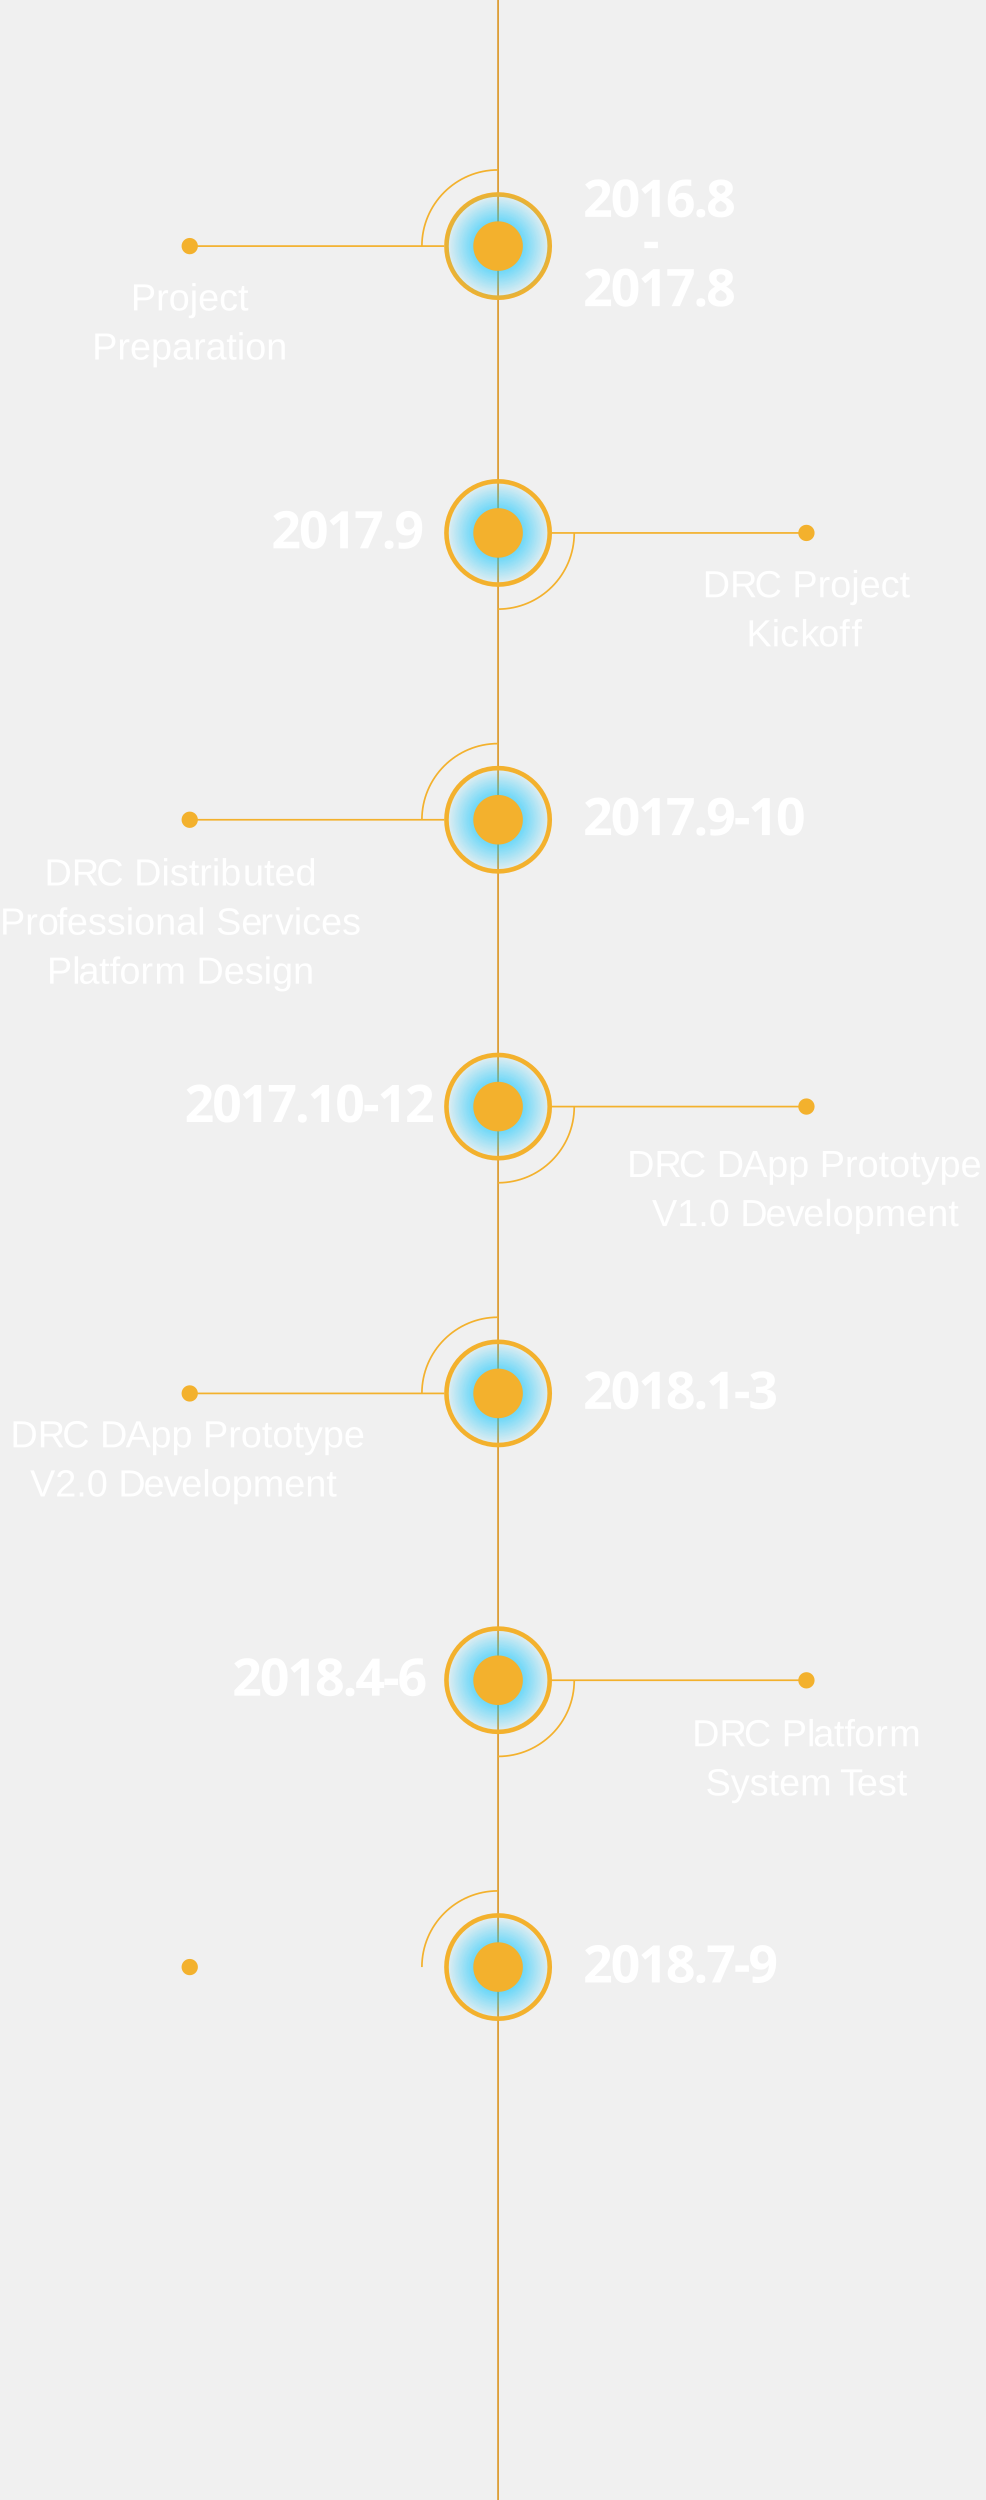
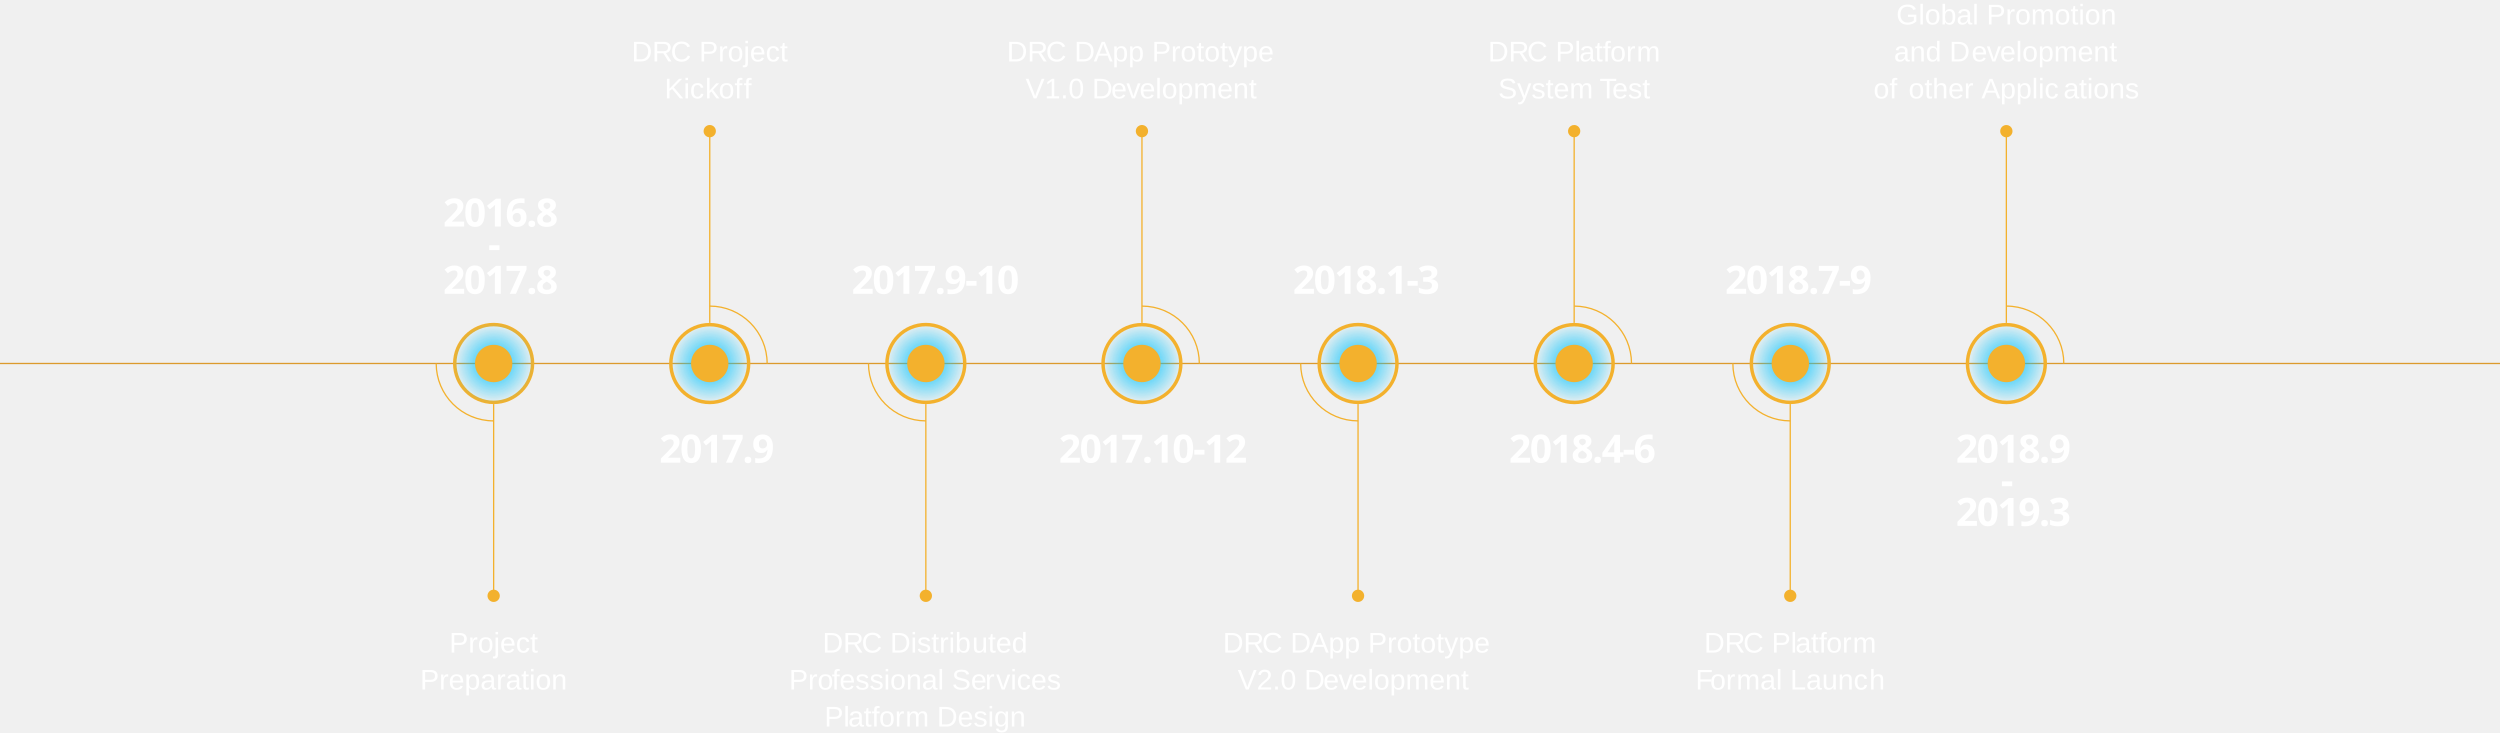
- <svg xmlns="http://www.w3.org/2000/svg" xmlns:xlink="http://www.w3.org/1999/xlink" viewBox="0 0 570.37 1446.56">
+ <svg xmlns="http://www.w3.org/2000/svg" xmlns:xlink="http://www.w3.org/1999/xlink" viewBox="0 0 1920 562.6">
  <defs>
-     <style>.cls-1{font-size:30px;font-family:Helvetica-Condensed-Bold, Helvetica Condensed;font-weight:700;letter-spacing:-0.04em;}.cls-1,.cls-12{fill:#fff;}.cls-11,.cls-2{fill:none;stroke-miterlimit:10;}.cls-2{stroke:#dc9a2d;}.cls-3{fill:#f3b12d;}.cls-4{fill:url(#未命名的渐变_54);}.cls-5{fill:url(#未命名的渐变_54-2);}.cls-6{fill:url(#未命名的渐变_54-3);}.cls-7{fill:url(#未命名的渐变_54-4);}.cls-8{fill:url(#未命名的渐变_54-5);}.cls-9{fill:url(#未命名的渐变_54-6);}.cls-10{fill:url(#未命名的渐变_54-7);}.cls-11{stroke:#f3b12d;}.cls-12{font-size:21.88px;font-family:ArialMT-Light, Arial;}.cls-13{letter-spacing:-0.01em;}.cls-14{letter-spacing:-0.02em;}.cls-15{letter-spacing:-0.02em;}.cls-16{letter-spacing:-0.03em;}.cls-17{letter-spacing:0.05em;}.cls-18{letter-spacing:0.12em;}.cls-19{letter-spacing:-0.01em;}.cls-20{letter-spacing:0em;}.cls-21{letter-spacing:0.05em;}.cls-22{letter-spacing:-0.02em;}.cls-23{letter-spacing:0.04em;}.cls-24{letter-spacing:-0.05em;}.cls-25{letter-spacing:-0.02em;}.cls-26{letter-spacing:-0.04em;}.cls-27{letter-spacing:-0.02em;}.cls-28{letter-spacing:-0.11em;}</style>
-     <radialGradient id="未命名的渐变_54" cx="-1066.96" cy="6387.07" r="31.21" gradientTransform="translate(6675.27 1209.37) rotate(90)" gradientUnits="userSpaceOnUse">
+     <style>.cls-1{font-size:30px;font-family:Helvetica-Condensed-Bold, Helvetica Condensed;font-weight:700;letter-spacing:-0.04em;}.cls-1,.cls-13{fill:#fff;}.cls-12,.cls-2{fill:none;stroke-miterlimit:10;}.cls-2{stroke:#dc9a2d;}.cls-3{fill:#f3b12d;}.cls-4{fill:url(#未命名的渐变_460);}.cls-5{fill:url(#未命名的渐变_460-2);}.cls-6{fill:url(#未命名的渐变_460-3);}.cls-7{fill:url(#未命名的渐变_460-4);}.cls-8{fill:url(#未命名的渐变_460-5);}.cls-9{fill:url(#未命名的渐变_460-6);}.cls-10{fill:url(#未命名的渐变_460-7);}.cls-11{fill:url(#未命名的渐变_460-8);}.cls-12{stroke:#f3b12d;}.cls-13{font-size:21.88px;font-family:ArialMT-Light, Arial;}.cls-14{letter-spacing:-0.01em;}.cls-15{letter-spacing:-0.02em;}.cls-16{letter-spacing:-0.02em;}.cls-17{letter-spacing:-0.03em;}.cls-18{letter-spacing:0.05em;}.cls-19{letter-spacing:0.12em;}.cls-20{letter-spacing:-0.01em;}.cls-21{letter-spacing:0em;}.cls-22{letter-spacing:0.05em;}.cls-23{letter-spacing:-0.02em;}.cls-24{letter-spacing:0.04em;}.cls-25{letter-spacing:-0.05em;}.cls-26{letter-spacing:-0.02em;}.cls-27{letter-spacing:-0.04em;}.cls-28{letter-spacing:-0.05em;}.cls-29{letter-spacing:0.04em;}.cls-30{letter-spacing:-0.01em;}.cls-31{letter-spacing:-0.02em;}.cls-32{letter-spacing:-0.11em;}.cls-33{letter-spacing:0em;}</style>
+     <radialGradient id="未命名的渐变_460" cx="379.12" cy="279.16" r="31.21" gradientUnits="userSpaceOnUse">
      <stop offset="0" stop-color="#00c3ff" />
      <stop offset="1" stop-color="#00c3ff" stop-opacity="0" />
    </radialGradient>
-     <radialGradient id="未命名的渐变_54-2" cx="-901" cy="6387.07" r="31.21" xlink:href="#未命名的渐变_54" />
-     <radialGradient id="未命名的渐变_54-3" cx="-735.03" cy="6387.07" r="31.21" xlink:href="#未命名的渐变_54" />
-     <radialGradient id="未命名的渐变_54-4" cx="-569.07" cy="6387.07" r="31.21" xlink:href="#未命名的渐变_54" />
-     <radialGradient id="未命名的渐变_54-5" cx="-403.1" cy="6387.07" r="31.21" xlink:href="#未命名的渐变_54" />
-     <radialGradient id="未命名的渐变_54-6" cx="-237.14" cy="6387.07" r="31.21" xlink:href="#未命名的渐变_54" />
-     <radialGradient id="未命名的渐变_54-7" cx="-70.44" cy="6387.07" r="31.21" xlink:href="#未命名的渐变_54" />
+     <radialGradient id="未命名的渐变_460-2" cx="545.09" cy="279.16" r="31.21" xlink:href="#未命名的渐变_460" />
+     <radialGradient id="未命名的渐变_460-3" cx="711.05" cy="279.16" r="31.21" xlink:href="#未命名的渐变_460" />
+     <radialGradient id="未命名的渐变_460-4" cx="877.02" cy="279.16" r="31.21" xlink:href="#未命名的渐变_460" />
+     <radialGradient id="未命名的渐变_460-5" cx="1042.98" cy="279.16" r="31.21" xlink:href="#未命名的渐变_460" />
+     <radialGradient id="未命名的渐变_460-6" cx="1208.95" cy="279.16" r="31.21" xlink:href="#未命名的渐变_460" />
+     <radialGradient id="未命名的渐变_460-7" cx="1375.65" cy="279.16" r="31.21" xlink:href="#未命名的渐变_460" />
+     <radialGradient id="未命名的渐变_460-8" cx="1541.59" cy="279.16" r="31.21" xlink:href="#未命名的渐变_460" />
  </defs>
  <g id="图层_2" data-name="图层 2">
    <g id="图层_1-2" data-name="图层 1">
      <g id="_编组_" data-name="&lt;编组&gt;">
-         <text class="cls-1" transform="translate(337.41 125.49)">2016.8<tspan x="34.5" y="24.28">-</tspan>
+         <text class="cls-1" transform="translate(340.3 173.98)">2016.8<tspan x="34.5" y="24.28">-</tspan>
          <tspan x="0" y="51.65">2017.8</tspan>
        </text>
      </g>
      <g id="_编组_2" data-name="&lt;编组&gt;">
-         <text class="cls-1" transform="translate(157.02 317.29)">2017.9</text>
-       </g>
-       <line id="_路径_" data-name="&lt;路径&gt;" class="cls-2" x1="288.2" x2="288.2" y2="1446.56" />
+         <text class="cls-1" transform="translate(506.32 355.33)">2017.9</text>
+       </g>
+       <line id="_路径_" data-name="&lt;路径&gt;" class="cls-2" y1="279.16" x2="1920" y2="279.16" />
      <g id="_编组_3" data-name="&lt;编组&gt;">
-         <path id="_复合路径_" data-name="&lt;复合路径&gt;" class="cls-3" d="M257,142.4a31.21,31.21,0,1,1,31.21,31.21A31.24,31.24,0,0,1,257,142.4Zm59.75,0a28.54,28.54,0,1,0-28.54,28.54A28.57,28.57,0,0,0,316.74,142.4Z" />
+         <path id="_复合路径_" data-name="&lt;复合路径&gt;" class="cls-3" d="M379.12,310.36a31.21,31.21,0,1,1,31.21-31.2A31.23,31.23,0,0,1,379.12,310.36Zm0-59.74a28.54,28.54,0,1,0,28.54,28.54A28.57,28.57,0,0,0,379.12,250.62Z" />
      </g>
      <g id="_编组_4" data-name="&lt;编组&gt;">
-         <path id="_复合路径_2" data-name="&lt;复合路径&gt;" class="cls-4" d="M257,142.4a31.21,31.21,0,1,1,31.21,31.21A31.24,31.24,0,0,1,257,142.4Z" />
+         <path id="_复合路径_2" data-name="&lt;复合路径&gt;" class="cls-4" d="M379.12,310.36a31.21,31.21,0,1,1,31.21-31.2A31.23,31.23,0,0,1,379.12,310.36Z" />
      </g>
      <g id="_编组_5" data-name="&lt;编组&gt;">
-         <path id="_复合路径_3" data-name="&lt;复合路径&gt;" class="cls-5" d="M257,308.37a31.21,31.21,0,1,1,31.21,31.2A31.24,31.24,0,0,1,257,308.37Z" />
+         <path id="_复合路径_3" data-name="&lt;复合路径&gt;" class="cls-5" d="M545.09,310.36a31.21,31.21,0,1,1,31.2-31.2A31.24,31.24,0,0,1,545.09,310.36Z" />
      </g>
      <g id="_编组_6" data-name="&lt;编组&gt;">
-         <path id="_复合路径_4" data-name="&lt;复合路径&gt;" class="cls-6" d="M257,474.33a31.21,31.21,0,1,1,31.21,31.21A31.24,31.24,0,0,1,257,474.33Z" />
+         <path id="_复合路径_4" data-name="&lt;复合路径&gt;" class="cls-6" d="M711.05,310.36a31.21,31.21,0,1,1,31.21-31.2A31.23,31.23,0,0,1,711.05,310.36Z" />
      </g>
      <g id="_编组_7" data-name="&lt;编组&gt;">
-         <path id="_复合路径_5" data-name="&lt;复合路径&gt;" class="cls-7" d="M257,640.3a31.21,31.21,0,1,1,31.21,31.2A31.24,31.24,0,0,1,257,640.3Z" />
+         <path id="_复合路径_5" data-name="&lt;复合路径&gt;" class="cls-7" d="M877,310.36a31.21,31.21,0,1,1,31.2-31.2A31.24,31.24,0,0,1,877,310.36Z" />
      </g>
      <g id="_编组_8" data-name="&lt;编组&gt;">
-         <path id="_复合路径_6" data-name="&lt;复合路径&gt;" class="cls-8" d="M257,806.26a31.21,31.21,0,1,1,31.21,31.21A31.24,31.24,0,0,1,257,806.26Z" />
+         <path id="_复合路径_6" data-name="&lt;复合路径&gt;" class="cls-8" d="M1043,310.36a31.21,31.21,0,1,1,31.21-31.2A31.23,31.23,0,0,1,1043,310.36Z" />
      </g>
      <g id="_编组_9" data-name="&lt;编组&gt;">
-         <path id="_复合路径_7" data-name="&lt;复合路径&gt;" class="cls-9" d="M257,972.23a31.21,31.21,0,1,1,31.21,31.2A31.24,31.24,0,0,1,257,972.23Z" />
+         <path id="_复合路径_7" data-name="&lt;复合路径&gt;" class="cls-9" d="M1209,310.36a31.21,31.21,0,1,1,31.2-31.2A31.24,31.24,0,0,1,1209,310.36Z" />
      </g>
      <g id="_编组_10" data-name="&lt;编组&gt;">
-         <path id="_复合路径_8" data-name="&lt;复合路径&gt;" class="cls-10" d="M257,1138.93a31.21,31.21,0,1,1,31.21,31.2A31.24,31.24,0,0,1,257,1138.93Z" />
-       </g>
-       <path id="_路径_2" data-name="&lt;路径&gt;" class="cls-11" d="M244.12,142.4A44.08,44.08,0,0,1,288.2,98.33" />
-       <path id="_路径_3" data-name="&lt;路径&gt;" class="cls-11" d="M332.28,308.37a44.09,44.09,0,0,1-44.08,44.08" />
-       <path id="_路径_4" data-name="&lt;路径&gt;" class="cls-11" d="M332.28,640.3a44.09,44.09,0,0,1-44.08,44.08" />
-       <path id="_路径_5" data-name="&lt;路径&gt;" class="cls-11" d="M332.28,972.23a44.09,44.09,0,0,1-44.08,44.08" />
-       <line id="_路径_6" data-name="&lt;路径&gt;" class="cls-11" x1="257.02" y1="142.4" x2="109.78" y2="142.4" />
-       <circle id="_路径_7" data-name="&lt;路径&gt;" class="cls-3" cx="288.2" cy="142.4" r="14.35" />
-       <circle id="_路径_8" data-name="&lt;路径&gt;" class="cls-3" cx="288.2" cy="474.33" r="14.35" />
+         <path id="_复合路径_8" data-name="&lt;复合路径&gt;" class="cls-10" d="M1375.65,310.36a31.21,31.21,0,1,1,31.2-31.2A31.24,31.24,0,0,1,1375.65,310.36Z" />
+       </g>
      <g id="_编组_11" data-name="&lt;编组&gt;">
-         <path id="_复合路径_9" data-name="&lt;复合路径&gt;" class="cls-3" d="M257,474.33a31.21,31.21,0,1,1,31.21,31.21A31.24,31.24,0,0,1,257,474.33Zm59.75,0a28.54,28.54,0,1,0-28.54,28.54A28.57,28.57,0,0,0,316.74,474.33Z" />
-       </g>
-       <path id="_路径_9" data-name="&lt;路径&gt;" class="cls-11" d="M244.12,474.33a44.08,44.08,0,0,1,44.08-44.07" />
-       <line id="_路径_10" data-name="&lt;路径&gt;" class="cls-11" x1="257.02" y1="474.33" x2="109.78" y2="474.33" />
-       <circle id="_路径_11" data-name="&lt;路径&gt;" class="cls-3" cx="288.2" cy="972.23" r="14.35" />
+         <path id="_复合路径_9" data-name="&lt;复合路径&gt;" class="cls-11" d="M1541.59,310.36a31.21,31.21,0,1,1,31.21-31.2A31.23,31.23,0,0,1,1541.59,310.36Z" />
+       </g>
+       <path id="_路径_2" data-name="&lt;路径&gt;" class="cls-12" d="M379.12,323.24A44.09,44.09,0,0,1,335,279.16" />
+       <path id="_路径_3" data-name="&lt;路径&gt;" class="cls-12" d="M545.09,235.08a44.08,44.08,0,0,1,44.07,44.08" />
+       <path id="_路径_4" data-name="&lt;路径&gt;" class="cls-12" d="M877,235.08a44.09,44.09,0,0,1,44.08,44.08" />
+       <path id="_路径_5" data-name="&lt;路径&gt;" class="cls-12" d="M1209,235.08A44.09,44.09,0,0,1,1253,279.16" />
+       <path id="_路径_6" data-name="&lt;路径&gt;" class="cls-12" d="M1540.88,235.08A44.09,44.09,0,0,1,1585,279.16" />
+       <line id="_路径_7" data-name="&lt;路径&gt;" class="cls-12" x1="379.12" y1="310.34" x2="379.12" y2="457.58" />
+       <circle id="_路径_8" data-name="&lt;路径&gt;" class="cls-3" cx="379.12" cy="279.16" r="14.35" transform="translate(42.84 608.67) rotate(-80.78)" />
+       <circle id="_路径_9" data-name="&lt;路径&gt;" class="cls-3" cx="1540.88" cy="279.16" r="14.35" transform="translate(10.46 610.92) rotate(-22.5)" />
      <g id="_编组_12" data-name="&lt;编组&gt;">
-         <path id="_复合路径_10" data-name="&lt;复合路径&gt;" class="cls-3" d="M319.41,972.23A31.21,31.21,0,1,1,288.2,941,31.24,31.24,0,0,1,319.41,972.23Zm-59.75,0a28.54,28.54,0,1,0,28.54-28.54A28.57,28.57,0,0,0,259.66,972.23Z" />
-       </g>
-       <line id="_路径_12" data-name="&lt;路径&gt;" class="cls-11" x1="319.38" y1="972.23" x2="466.62" y2="972.23" />
-       <circle id="_路径_13" data-name="&lt;路径&gt;" class="cls-3" cx="288.2" cy="806.26" r="14.35" />
+         <path id="_复合路径_10" data-name="&lt;复合路径&gt;" class="cls-3" d="M1540.88,248a31.21,31.21,0,1,1-31.21,31.21A31.24,31.24,0,0,1,1540.88,248Zm0,59.75a28.54,28.54,0,1,0-28.54-28.54A28.58,28.58,0,0,0,1540.88,307.7Z" />
+       </g>
+       <line id="_路径_10" data-name="&lt;路径&gt;" class="cls-12" x1="1540.88" y1="247.98" x2="1540.88" y2="100.74" />
+       <circle id="_路径_11" data-name="&lt;路径&gt;" class="cls-3" cx="711.05" cy="279.16" r="14.35" transform="translate(321.6 936.31) rotate(-80.78)" />
      <g id="_编组_13" data-name="&lt;编组&gt;">
-         <path id="_复合路径_11" data-name="&lt;复合路径&gt;" class="cls-3" d="M257,806.26a31.21,31.21,0,1,1,31.21,31.21A31.24,31.24,0,0,1,257,806.26Zm59.75,0A28.54,28.54,0,1,0,288.2,834.8,28.57,28.57,0,0,0,316.74,806.26Z" />
-       </g>
-       <path id="_路径_14" data-name="&lt;路径&gt;" class="cls-11" d="M244.12,806.26a44.08,44.08,0,0,1,44.08-44.07" />
-       <line id="_路径_15" data-name="&lt;路径&gt;" class="cls-11" x1="257.02" y1="806.26" x2="109.78" y2="806.26" />
-       <circle id="_路径_16" data-name="&lt;路径&gt;" class="cls-3" cx="288.2" cy="640.3" r="14.35" />
+         <path id="_复合路径_11" data-name="&lt;复合路径&gt;" class="cls-3" d="M711.05,310.36a31.21,31.21,0,1,1,31.21-31.2A31.23,31.23,0,0,1,711.05,310.36Zm0-59.74a28.54,28.54,0,1,0,28.54,28.54A28.57,28.57,0,0,0,711.05,250.62Z" />
+       </g>
+       <path id="_路径_12" data-name="&lt;路径&gt;" class="cls-12" d="M711.05,323.24A44.09,44.09,0,0,1,667,279.16" />
+       <line id="_路径_13" data-name="&lt;路径&gt;" class="cls-12" x1="711.05" y1="310.34" x2="711.05" y2="457.58" />
+       <circle id="_路径_14" data-name="&lt;路径&gt;" class="cls-3" cx="1208.95" cy="279.16" r="14.35" transform="translate(-14.8 483.89) rotate(-22.5)" />
      <g id="_编组_14" data-name="&lt;编组&gt;">
-         <path id="_复合路径_12" data-name="&lt;复合路径&gt;" class="cls-3" d="M319.41,640.3a31.21,31.21,0,1,1-31.21-31.21A31.24,31.24,0,0,1,319.41,640.3Zm-59.75,0a28.54,28.54,0,1,0,28.54-28.54A28.57,28.57,0,0,0,259.66,640.3Z" />
-       </g>
-       <line id="_路径_17" data-name="&lt;路径&gt;" class="cls-11" x1="319.38" y1="640.3" x2="466.62" y2="640.3" />
-       <circle id="_路径_18" data-name="&lt;路径&gt;" class="cls-3" cx="288.2" cy="1138.19" r="14.35" />
+         <path id="_复合路径_12" data-name="&lt;复合路径&gt;" class="cls-3" d="M1209,248a31.21,31.21,0,1,1-31.21,31.21A31.24,31.24,0,0,1,1209,248Zm0,59.75a28.54,28.54,0,1,0-28.54-28.54A28.57,28.57,0,0,0,1209,307.7Z" />
+       </g>
+       <line id="_路径_15" data-name="&lt;路径&gt;" class="cls-12" x1="1208.95" y1="247.98" x2="1208.95" y2="100.74" />
+       <circle id="_路径_16" data-name="&lt;路径&gt;" class="cls-3" cx="1042.98" cy="279.16" r="14.35" transform="translate(600.36 1263.96) rotate(-80.78)" />
      <g id="_编组_15" data-name="&lt;编组&gt;">
-         <path id="_复合路径_13" data-name="&lt;复合路径&gt;" class="cls-3" d="M257,1138.19a31.21,31.21,0,1,1,31.21,31.21A31.24,31.24,0,0,1,257,1138.19Zm59.75,0a28.54,28.54,0,1,0-28.54,28.54A28.57,28.57,0,0,0,316.74,1138.19Z" />
-       </g>
-       <path id="_路径_19" data-name="&lt;路径&gt;" class="cls-11" d="M244.12,1138.19a44.08,44.08,0,0,1,44.08-44.07" />
-       <circle id="_路径_20" data-name="&lt;路径&gt;" class="cls-3" cx="288.2" cy="308.37" r="14.35" />
+         <path id="_复合路径_13" data-name="&lt;复合路径&gt;" class="cls-3" d="M1043,310.36a31.21,31.21,0,1,1,31.21-31.2A31.23,31.23,0,0,1,1043,310.36Zm0-59.74a28.54,28.54,0,1,0,28.54,28.54A28.57,28.57,0,0,0,1043,250.62Z" />
+       </g>
+       <path id="_路径_17" data-name="&lt;路径&gt;" class="cls-12" d="M1043,323.24a44.09,44.09,0,0,1-44.08-44.08" />
+       <line id="_路径_18" data-name="&lt;路径&gt;" class="cls-12" x1="1042.98" y1="310.34" x2="1042.98" y2="457.58" />
+       <circle id="_路径_19" data-name="&lt;路径&gt;" class="cls-3" cx="877.02" cy="279.16" r="14.35" transform="translate(-40.07 356.87) rotate(-22.5)" />
      <g id="_编组_16" data-name="&lt;编组&gt;">
-         <path id="_复合路径_14" data-name="&lt;复合路径&gt;" class="cls-3" d="M319.41,308.37a31.21,31.21,0,1,1-31.21-31.21A31.24,31.24,0,0,1,319.41,308.37Zm-59.75,0a28.54,28.54,0,1,0,28.54-28.54A28.57,28.57,0,0,0,259.66,308.37Z" />
-       </g>
-       <line id="_路径_21" data-name="&lt;路径&gt;" class="cls-11" x1="319.38" y1="308.37" x2="466.62" y2="308.37" />
+         <path id="_复合路径_14" data-name="&lt;复合路径&gt;" class="cls-3" d="M877,248a31.21,31.21,0,1,1-31.21,31.21A31.24,31.24,0,0,1,877,248Zm0,59.75a28.54,28.54,0,1,0-28.54-28.54A28.57,28.57,0,0,0,877,307.7Z" />
+       </g>
+       <line id="_路径_20" data-name="&lt;路径&gt;" class="cls-12" x1="877.02" y1="247.98" x2="877.02" y2="100.74" />
+       <circle id="_路径_21" data-name="&lt;路径&gt;" class="cls-3" cx="1374.91" cy="279.16" r="14.35" transform="translate(879.12 1591.6) rotate(-80.78)" />
      <g id="_编组_17" data-name="&lt;编组&gt;">
-         <text class="cls-12" transform="translate(75.73 179.62)">Project<tspan x="-22.39" y="28.4">Prepar</tspan>
-           <tspan class="cls-13" x="43.26" y="28.4">a</tspan>
+         <path id="_复合路径_15" data-name="&lt;复合路径&gt;" class="cls-3" d="M1374.91,310.36a31.21,31.21,0,1,1,31.21-31.2A31.23,31.23,0,0,1,1374.91,310.36Zm0-59.74a28.54,28.54,0,1,0,28.54,28.54A28.57,28.57,0,0,0,1374.91,250.62Z" />
+       </g>
+       <path id="_路径_22" data-name="&lt;路径&gt;" class="cls-12" d="M1374.91,323.24a44.08,44.08,0,0,1-44.07-44.08" />
+       <line id="_路径_23" data-name="&lt;路径&gt;" class="cls-12" x1="1374.91" y1="310.34" x2="1374.91" y2="457.58" />
+       <circle id="_路径_24" data-name="&lt;路径&gt;" class="cls-3" cx="545.09" cy="279.16" r="14.35" transform="translate(-65.34 229.85) rotate(-22.5)" />
+       <g id="_编组_18" data-name="&lt;编组&gt;">
+         <path id="_复合路径_16" data-name="&lt;复合路径&gt;" class="cls-3" d="M545.09,248a31.21,31.21,0,1,1-31.21,31.21A31.24,31.24,0,0,1,545.09,248Zm0,59.75a28.54,28.54,0,1,0-28.54-28.54A28.57,28.57,0,0,0,545.09,307.7Z" />
+       </g>
+       <line id="_路径_25" data-name="&lt;路径&gt;" class="cls-12" x1="545.09" y1="247.98" x2="545.09" y2="100.74" />
+       <g id="_编组_19" data-name="&lt;编组&gt;">
+         <text class="cls-13" transform="translate(345.07 501.18)">Project<tspan x="-22.39" y="28.4">Prepar</tspan>
+           <tspan class="cls-14" x="43.26" y="28.4">a</tspan>
          <tspan x="55.21" y="28.4">tion</tspan>
        </text>
      </g>
-       <g id="_编组_18" data-name="&lt;编组&gt;">
-         <text class="cls-12" transform="translate(406.64 345.59)">D<tspan class="cls-14" x="15.8" y="0">R</tspan>
+       <g id="_编组_20" data-name="&lt;编组&gt;">
+         <text class="cls-13" transform="translate(485.1 47.18)">D<tspan class="cls-15" x="15.8" y="0">R</tspan>
          <tspan x="29.98" y="0">C Project</tspan>
          <tspan x="25.29" y="28.4">Ki</tspan>
-           <tspan class="cls-15" x="44.74" y="28.4">c</tspan>
-           <tspan class="cls-16" x="56.47" y="28.4">k</tspan>
+           <tspan class="cls-16" x="44.74" y="28.4">c</tspan>
+           <tspan class="cls-17" x="56.47" y="28.4">k</tspan>
          <tspan x="66.8" y="28.4">o</tspan>
-           <tspan class="cls-17" x="78.97" y="28.4">f</tspan>
-           <tspan class="cls-18" x="86.03" y="28.4">f</tspan>
-         </text>
-       </g>
-       <path id="_路径_22" data-name="&lt;路径&gt;" class="cls-3" d="M109.78,147.12a4.72,4.72,0,1,1,4.72-4.72A4.72,4.72,0,0,1,109.78,147.12Z" />
-       <g id="_编组_19" data-name="&lt;编组&gt;">
-         <text class="cls-1" transform="translate(337.41 483.2)">2017.9-10</text>
-       </g>
-       <g id="_编组_20" data-name="&lt;编组&gt;">
-         <text class="cls-12" transform="translate(25.75 512.35)">D<tspan class="cls-14" x="15.8" y="0">R</tspan>
+           <tspan class="cls-18" x="78.97" y="28.4">f</tspan>
+           <tspan class="cls-19" x="86.03" y="28.4">f</tspan>
+         </text>
+       </g>
+       <path id="_路径_26" data-name="&lt;路径&gt;" class="cls-3" d="M383.84,457.58a4.72,4.72,0,1,1-4.72-4.72A4.72,4.72,0,0,1,383.84,457.58Z" />
+       <g id="_编组_21" data-name="&lt;编组&gt;">
+         <text class="cls-1" transform="translate(654.04 225.63)">2017.9-10</text>
+       </g>
+       <g id="_编组_22" data-name="&lt;编组&gt;">
+         <text class="cls-13" transform="translate(631.74 501.18)">D<tspan class="cls-15" x="15.8" y="0">R</tspan>
          <tspan x="29.98" y="0">C Distri</tspan>
-           <tspan class="cls-19" x="101.69" y="0">b</tspan>
-           <tspan class="cls-20" x="114.84" y="0">uted</tspan>
+           <tspan class="cls-20" x="101.69" y="0">b</tspan>
+           <tspan class="cls-21" x="114.84" y="0">uted</tspan>
          <tspan x="-25.75" y="28.4">Pro</tspan>
-           <tspan class="cls-13" x="7.08" y="28.4">f</tspan>
+           <tspan class="cls-14" x="7.08" y="28.4">f</tspan>
          <tspan x="12.94" y="28.4">essional Se</tspan>
-           <tspan class="cls-21" x="124.83" y="28.4">r</tspan>
+           <tspan class="cls-22" x="124.83" y="28.4">r</tspan>
          <tspan x="133.3" y="28.4">vices</tspan>
          <tspan x="1.42" y="56.81">Pl</tspan>
-           <tspan class="cls-13" x="19.65" y="56.81">a</tspan>
+           <tspan class="cls-14" x="19.65" y="56.81">a</tspan>
          <tspan x="31.6" y="56.81">t</tspan>
-           <tspan class="cls-22" x="37.68" y="56.81">f</tspan>
-           <tspan class="cls-20" x="43.35" y="56.81">o</tspan>
-           <tspan class="cls-23" x="55.52" y="56.81">r</tspan>
-           <tspan class="cls-20" x="63.59" y="56.81">m Design</tspan>
-         </text>
-       </g>
-       <path id="_路径_23" data-name="&lt;路径&gt;" class="cls-3" d="M109.78,479.05a4.72,4.72,0,1,1,4.72-4.72A4.72,4.72,0,0,1,109.78,479.05Z" />
-       <g id="_编组_21" data-name="&lt;编组&gt;">
-         <text class="cls-1" transform="translate(337.41 815.19)">2018.1-3</text>
-       </g>
-       <g id="_编组_22" data-name="&lt;编组&gt;">
-         <text class="cls-12" transform="translate(6.03 837.47)">D<tspan class="cls-14" x="15.8" y="0">R</tspan>
+           <tspan class="cls-23" x="37.68" y="56.81">f</tspan>
+           <tspan class="cls-21" x="43.35" y="56.81">o</tspan>
+           <tspan class="cls-24" x="55.52" y="56.81">r</tspan>
+           <tspan class="cls-21" x="63.59" y="56.81">m Design</tspan>
+         </text>
+       </g>
+       <path id="_路径_27" data-name="&lt;路径&gt;" class="cls-3" d="M715.77,457.58a4.72,4.72,0,1,1-4.72-4.72A4.72,4.72,0,0,1,715.77,457.58Z" />
+       <g id="_编组_23" data-name="&lt;编组&gt;">
+         <text class="cls-1" transform="translate(992.92 225.63)">2018.1-3</text>
+       </g>
+       <g id="_编组_24" data-name="&lt;编组&gt;">
+         <text class="cls-13" transform="translate(939.23 501.18)">D<tspan class="cls-15" x="15.8" y="0">R</tspan>
          <tspan x="29.98" y="0">C </tspan>
-           <tspan class="cls-24" x="51.86" y="0">D</tspan>
-           <tspan class="cls-13" x="66.66" y="0">A</tspan>
+           <tspan class="cls-25" x="51.86" y="0">D</tspan>
+           <tspan class="cls-14" x="66.66" y="0">A</tspan>
          <tspan x="81.03" y="0">pp Prototype</tspan>
          <tspan x="11.35" y="28.4">V2.0 D</tspan>
-           <tspan class="cls-25" x="77.02" y="28.4">e</tspan>
-           <tspan class="cls-26" x="88.73" y="28.4">v</tspan>
+           <tspan class="cls-26" x="77.02" y="28.4">e</tspan>
+           <tspan class="cls-27" x="88.73" y="28.4">v</tspan>
          <tspan x="98.86" y="28.4">elopment </tspan>
        </text>
      </g>
-       <path id="_路径_24" data-name="&lt;路径&gt;" class="cls-3" d="M109.78,811a4.72,4.72,0,1,1,4.72-4.72A4.72,4.72,0,0,1,109.78,811Z" />
-       <g id="_编组_23" data-name="&lt;编组&gt;">
-         <text class="cls-1" transform="translate(337.41 1147.12)">2018.7-9</text>
-       </g>
-       <path id="_路径_25" data-name="&lt;路径&gt;" class="cls-3" d="M109.78,1142.91a4.72,4.72,0,1,1,4.72-4.72A4.72,4.72,0,0,1,109.78,1142.91Z" />
-       <path id="_路径_26" data-name="&lt;路径&gt;" class="cls-3" d="M466.62,313.09a4.72,4.72,0,1,1,4.72-4.72A4.72,4.72,0,0,1,466.62,313.09Z" />
-       <g id="_编组_24" data-name="&lt;编组&gt;">
-         <text class="cls-1" transform="translate(106.83 649.22)">2017.10-12</text>
-       </g>
+       <path id="_路径_28" data-name="&lt;路径&gt;" class="cls-3" d="M1047.7,457.58a4.72,4.72,0,1,1-4.72-4.72A4.72,4.72,0,0,1,1047.7,457.58Z" />
      <g id="_编组_25" data-name="&lt;编组&gt;">
-         <text class="cls-12" transform="translate(362.87 681.04)">D<tspan class="cls-14" x="15.8" y="0">R</tspan>
+         <text class="cls-1" transform="translate(1324.86 225.63)">2018.7-9</text>
+       </g>
+       <g id="_编组_26" data-name="&lt;编组&gt;">
+         <text class="cls-13" transform="translate(1308.78 501.18)">D<tspan class="cls-15" x="15.8" y="0">R</tspan>
+           <tspan x="29.98" y="0">C Pl</tspan>
+           <tspan class="cls-14" x="70.09" y="0">a</tspan>
+           <tspan x="82.04" y="0">t</tspan>
+           <tspan class="cls-23" x="88.12" y="0">f</tspan>
+           <tspan class="cls-21" x="93.79" y="0">o</tspan>
+           <tspan class="cls-24" x="105.96" y="0">r</tspan>
+           <tspan class="cls-21" x="114.03" y="0">m</tspan>
+           <tspan class="cls-28" x="-6.63" y="28.4">F</tspan>
+           <tspan x="4.53" y="28.4">o</tspan>
+           <tspan class="cls-29" x="16.7" y="28.4">r</tspan>
+           <tspan x="24.77" y="28.4">mal Laun</tspan>
+           <tspan class="cls-30" x="114.78" y="28.4">c</tspan>
+           <tspan x="126.73" y="28.4">h</tspan>
+         </text>
+       </g>
+       <path id="_路径_29" data-name="&lt;路径&gt;" class="cls-3" d="M1379.63,457.58a4.72,4.72,0,1,1-4.72-4.72A4.72,4.72,0,0,1,1379.63,457.58Z" />
+       <path id="_路径_30" data-name="&lt;路径&gt;" class="cls-3" d="M549.81,100.74A4.72,4.72,0,1,1,545.09,96,4.72,4.72,0,0,1,549.81,100.74Z" />
+       <g id="_编组_27" data-name="&lt;编组&gt;">
+         <text class="cls-1" transform="translate(813.16 355.33)">2017.10-12</text>
+       </g>
+       <g id="_编组_28" data-name="&lt;编组&gt;">
+         <text class="cls-13" transform="translate(773.27 47.18)">D<tspan class="cls-15" x="15.8" y="0">R</tspan>
          <tspan x="29.98" y="0">C </tspan>
-           <tspan class="cls-24" x="51.86" y="0">D</tspan>
-           <tspan class="cls-13" x="66.66" y="0">A</tspan>
+           <tspan class="cls-25" x="51.86" y="0">D</tspan>
+           <tspan class="cls-14" x="66.66" y="0">A</tspan>
          <tspan x="81.03" y="0">pp Prototype</tspan>
          <tspan x="14.39" y="28.4">V1.0 D</tspan>
-           <tspan class="cls-27" x="80.06" y="28.4">e</tspan>
-           <tspan class="cls-26" x="91.77" y="28.4">v</tspan>
+           <tspan class="cls-31" x="80.06" y="28.4">e</tspan>
+           <tspan class="cls-27" x="91.77" y="28.4">v</tspan>
          <tspan x="101.9" y="28.4">elopment</tspan>
        </text>
      </g>
-       <path id="_路径_27" data-name="&lt;路径&gt;" class="cls-3" d="M466.62,645a4.72,4.72,0,1,1,4.72-4.72A4.72,4.72,0,0,1,466.62,645Z" />
-       <g id="_编组_26" data-name="&lt;编组&gt;">
-         <text class="cls-1" transform="translate(134.4 981.17)">2018.4-6</text>
-       </g>
-       <g id="_编组_27" data-name="&lt;编组&gt;">
-         <text class="cls-12" transform="translate(400.49 1010.45)">D<tspan class="cls-14" x="15.8" y="0">R</tspan>
+       <path id="_路径_31" data-name="&lt;路径&gt;" class="cls-3" d="M881.74,100.74A4.72,4.72,0,1,1,877,96,4.72,4.72,0,0,1,881.74,100.74Z" />
+       <g id="_编组_29" data-name="&lt;编组&gt;">
+         <text class="cls-1" transform="translate(1158.89 355.33)">2018.4-6</text>
+       </g>
+       <g id="_编组_30" data-name="&lt;编组&gt;">
+         <text class="cls-13" transform="translate(1142.82 47.18)">D<tspan class="cls-15" x="15.8" y="0">R</tspan>
          <tspan x="29.98" y="0">C Pl</tspan>
-           <tspan class="cls-13" x="70.09" y="0">a</tspan>
+           <tspan class="cls-14" x="70.09" y="0">a</tspan>
          <tspan x="82.04" y="0">t</tspan>
-           <tspan class="cls-22" x="88.12" y="0">f</tspan>
-           <tspan class="cls-20" x="93.79" y="0">o</tspan>
-           <tspan class="cls-23" x="105.96" y="0">r</tspan>
-           <tspan class="cls-20" x="114.03" y="0">m</tspan>
+           <tspan class="cls-23" x="88.12" y="0">f</tspan>
+           <tspan class="cls-21" x="93.79" y="0">o</tspan>
+           <tspan class="cls-24" x="105.96" y="0">r</tspan>
+           <tspan class="cls-21" x="114.03" y="0">m</tspan>
          <tspan x="7.77" y="28.4">System </tspan>
-           <tspan class="cls-28" x="85.59" y="28.4">T</tspan>
-           <tspan class="cls-20" x="95.3" y="28.4">est</tspan>
-         </text>
-       </g>
-       <path id="_路径_28" data-name="&lt;路径&gt;" class="cls-3" d="M466.62,977a4.72,4.72,0,1,1,4.72-4.72A4.72,4.72,0,0,1,466.62,977Z" />
+           <tspan class="cls-32" x="85.59" y="28.4">T</tspan>
+           <tspan class="cls-21" x="95.3" y="28.4">est</tspan>
+         </text>
+       </g>
+       <path id="_路径_32" data-name="&lt;路径&gt;" class="cls-3" d="M1213.67,100.74A4.72,4.72,0,1,1,1209,96,4.72,4.72,0,0,1,1213.67,100.74Z" />
+       <g id="_编组_31" data-name="&lt;编组&gt;">
+         <text class="cls-1" transform="translate(1502.1 355.33)">2018.9<tspan x="34.5" y="24.28">-</tspan>
+           <tspan x="0" y="48.55">2019.3</tspan>
+         </text>
+       </g>
+       <g id="_编组_32" data-name="&lt;编组&gt;">
+         <text class="cls-13" transform="translate(1456.36 18.78)">Global Promotion<tspan x="-1.81" y="28.4">and D</tspan>
+           <tspan class="cls-31" x="57.78" y="28.4">e</tspan>
+           <tspan class="cls-27" x="69.49" y="28.4">v</tspan>
+           <tspan class="cls-21" x="79.62" y="28.4">elopment</tspan>
+           <tspan x="-17.5" y="56.81">o</tspan>
+           <tspan class="cls-19" x="-5.33" y="56.81">f</tspan>
+           <tspan x="3.32" y="56.81" xml:space="preserve"> other </tspan>
+           <tspan class="cls-14" x="65.35" y="56.81">A</tspan>
+           <tspan class="cls-33" x="79.73" y="56.81">pplic</tspan>
+           <tspan class="cls-14" x="128.36" y="56.81">a</tspan>
+           <tspan x="140.31" y="56.81">tions</tspan>
+         </text>
+       </g>
+       <path id="_路径_33" data-name="&lt;路径&gt;" class="cls-3" d="M1545.6,100.74a4.72,4.72,0,1,1-4.72-4.72A4.72,4.72,0,0,1,1545.6,100.74Z" />
    </g>
  </g>
</svg>
